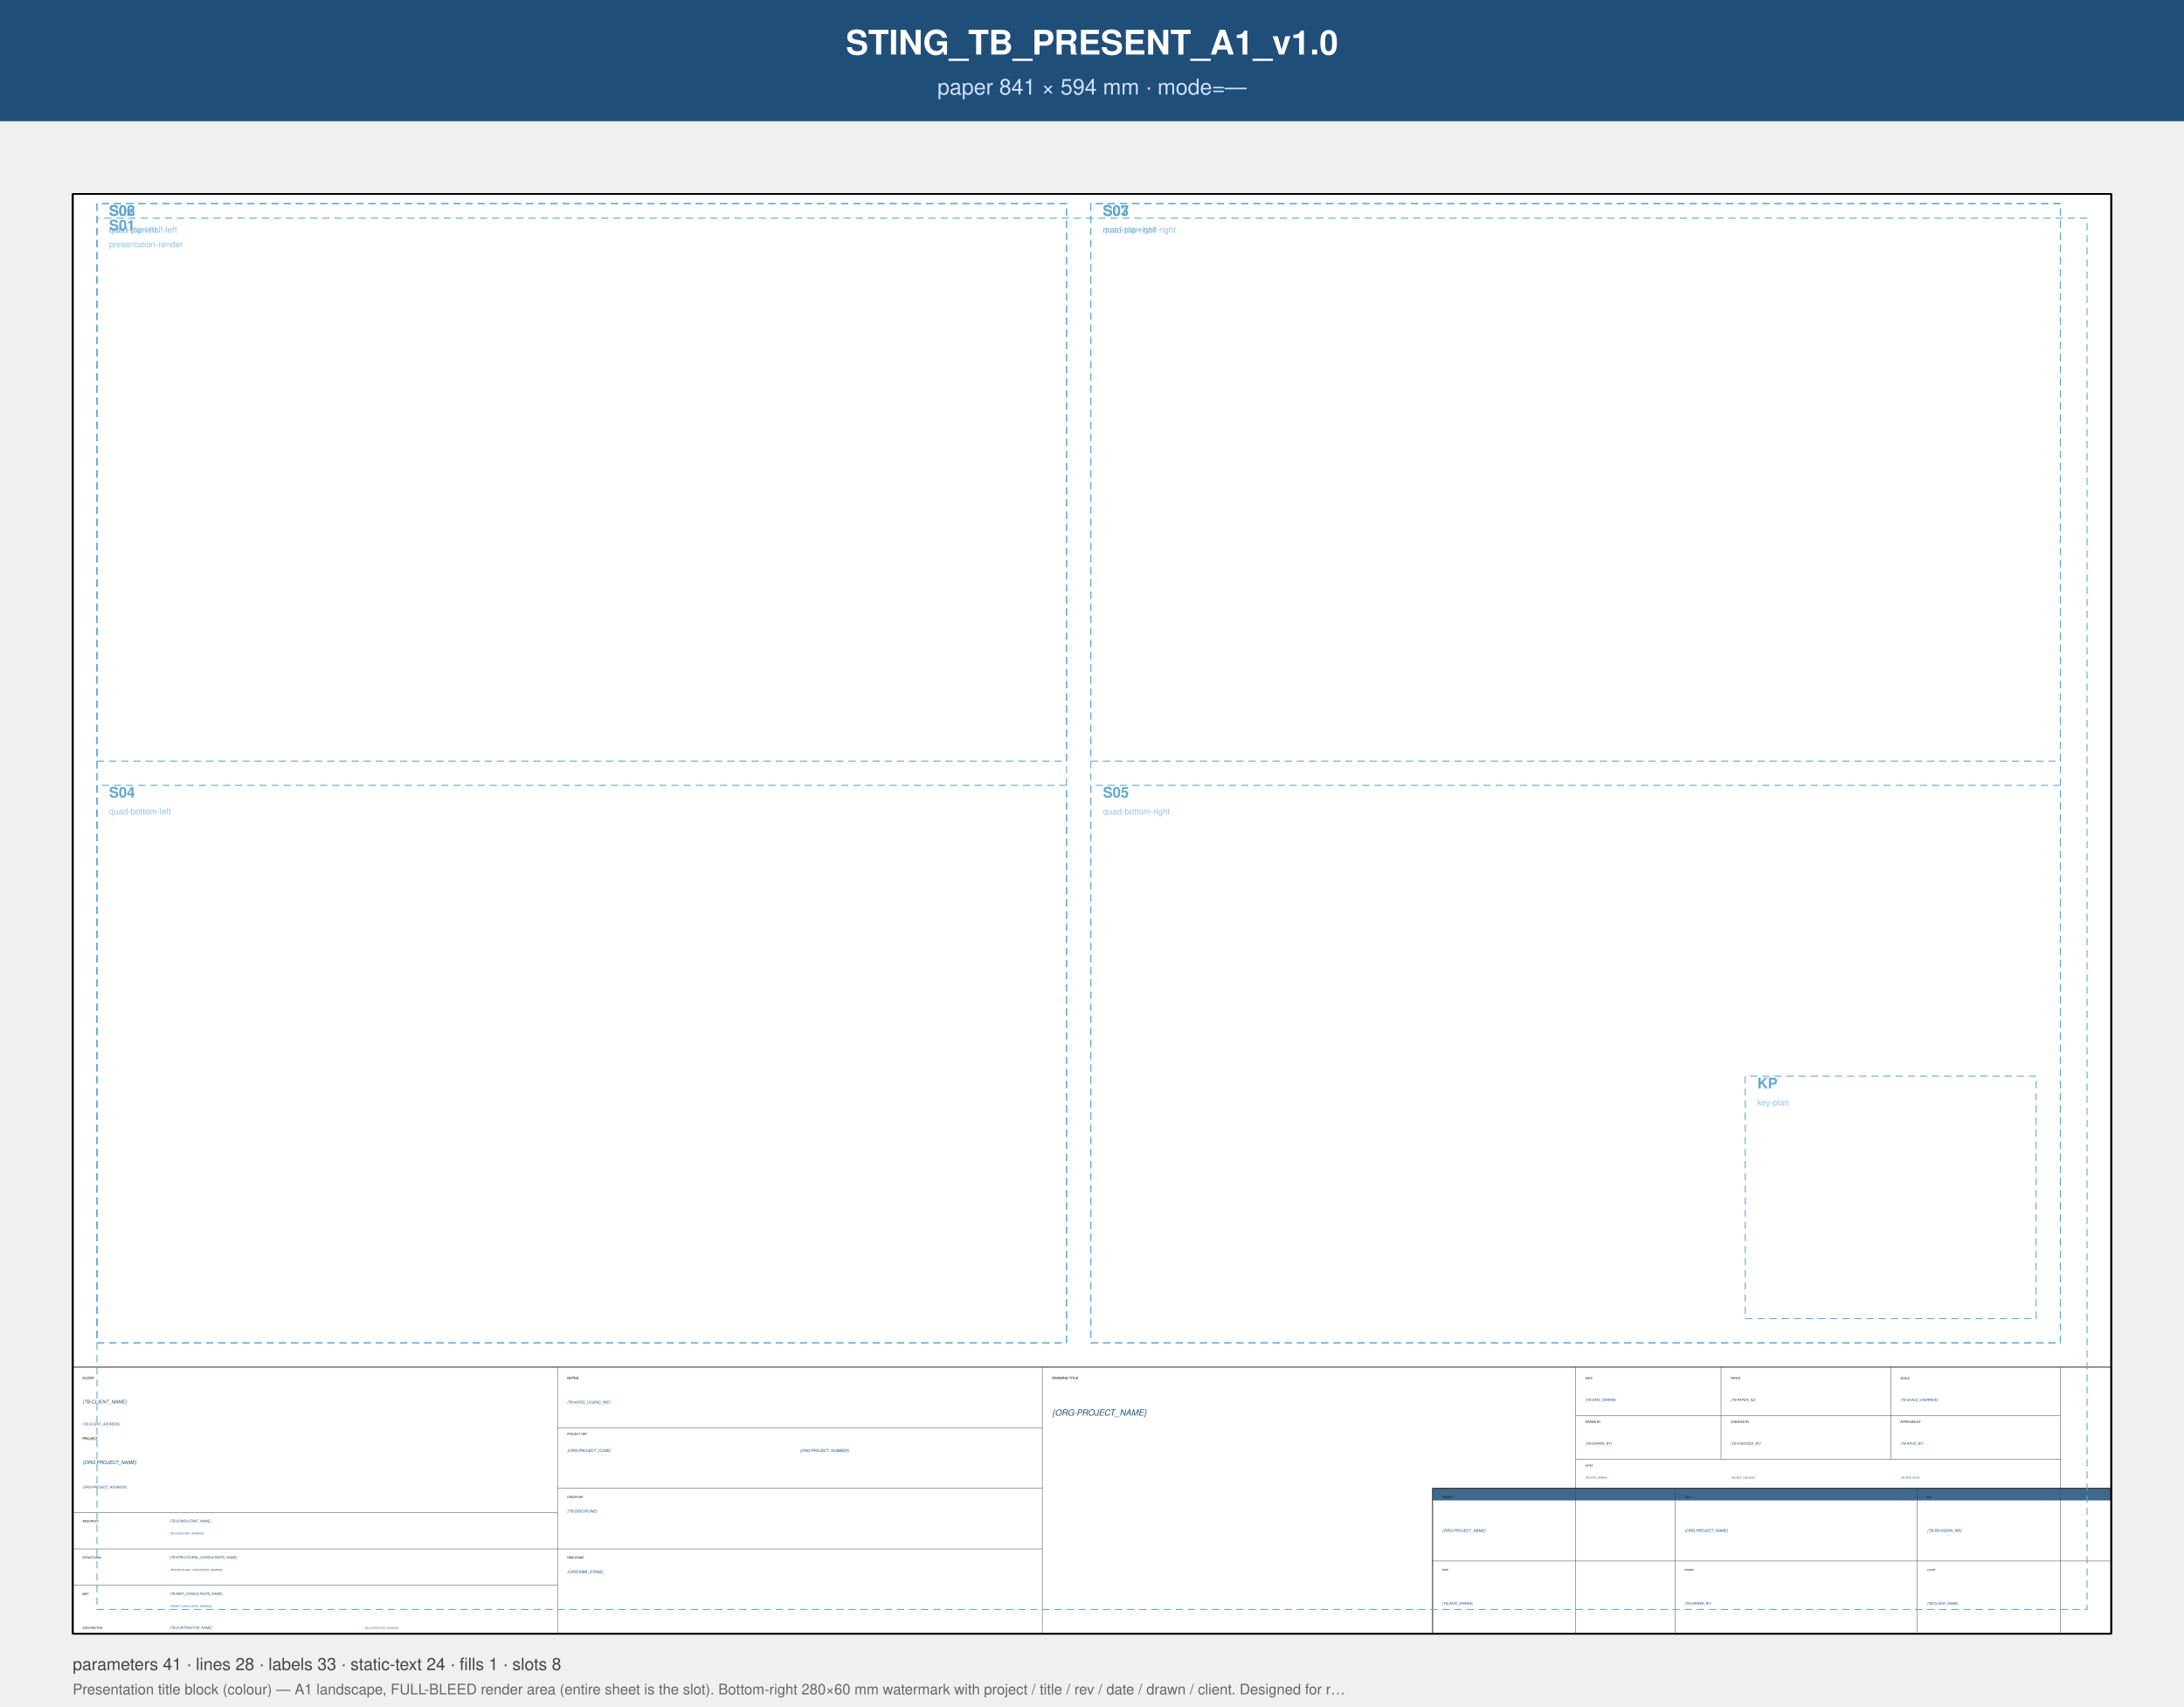
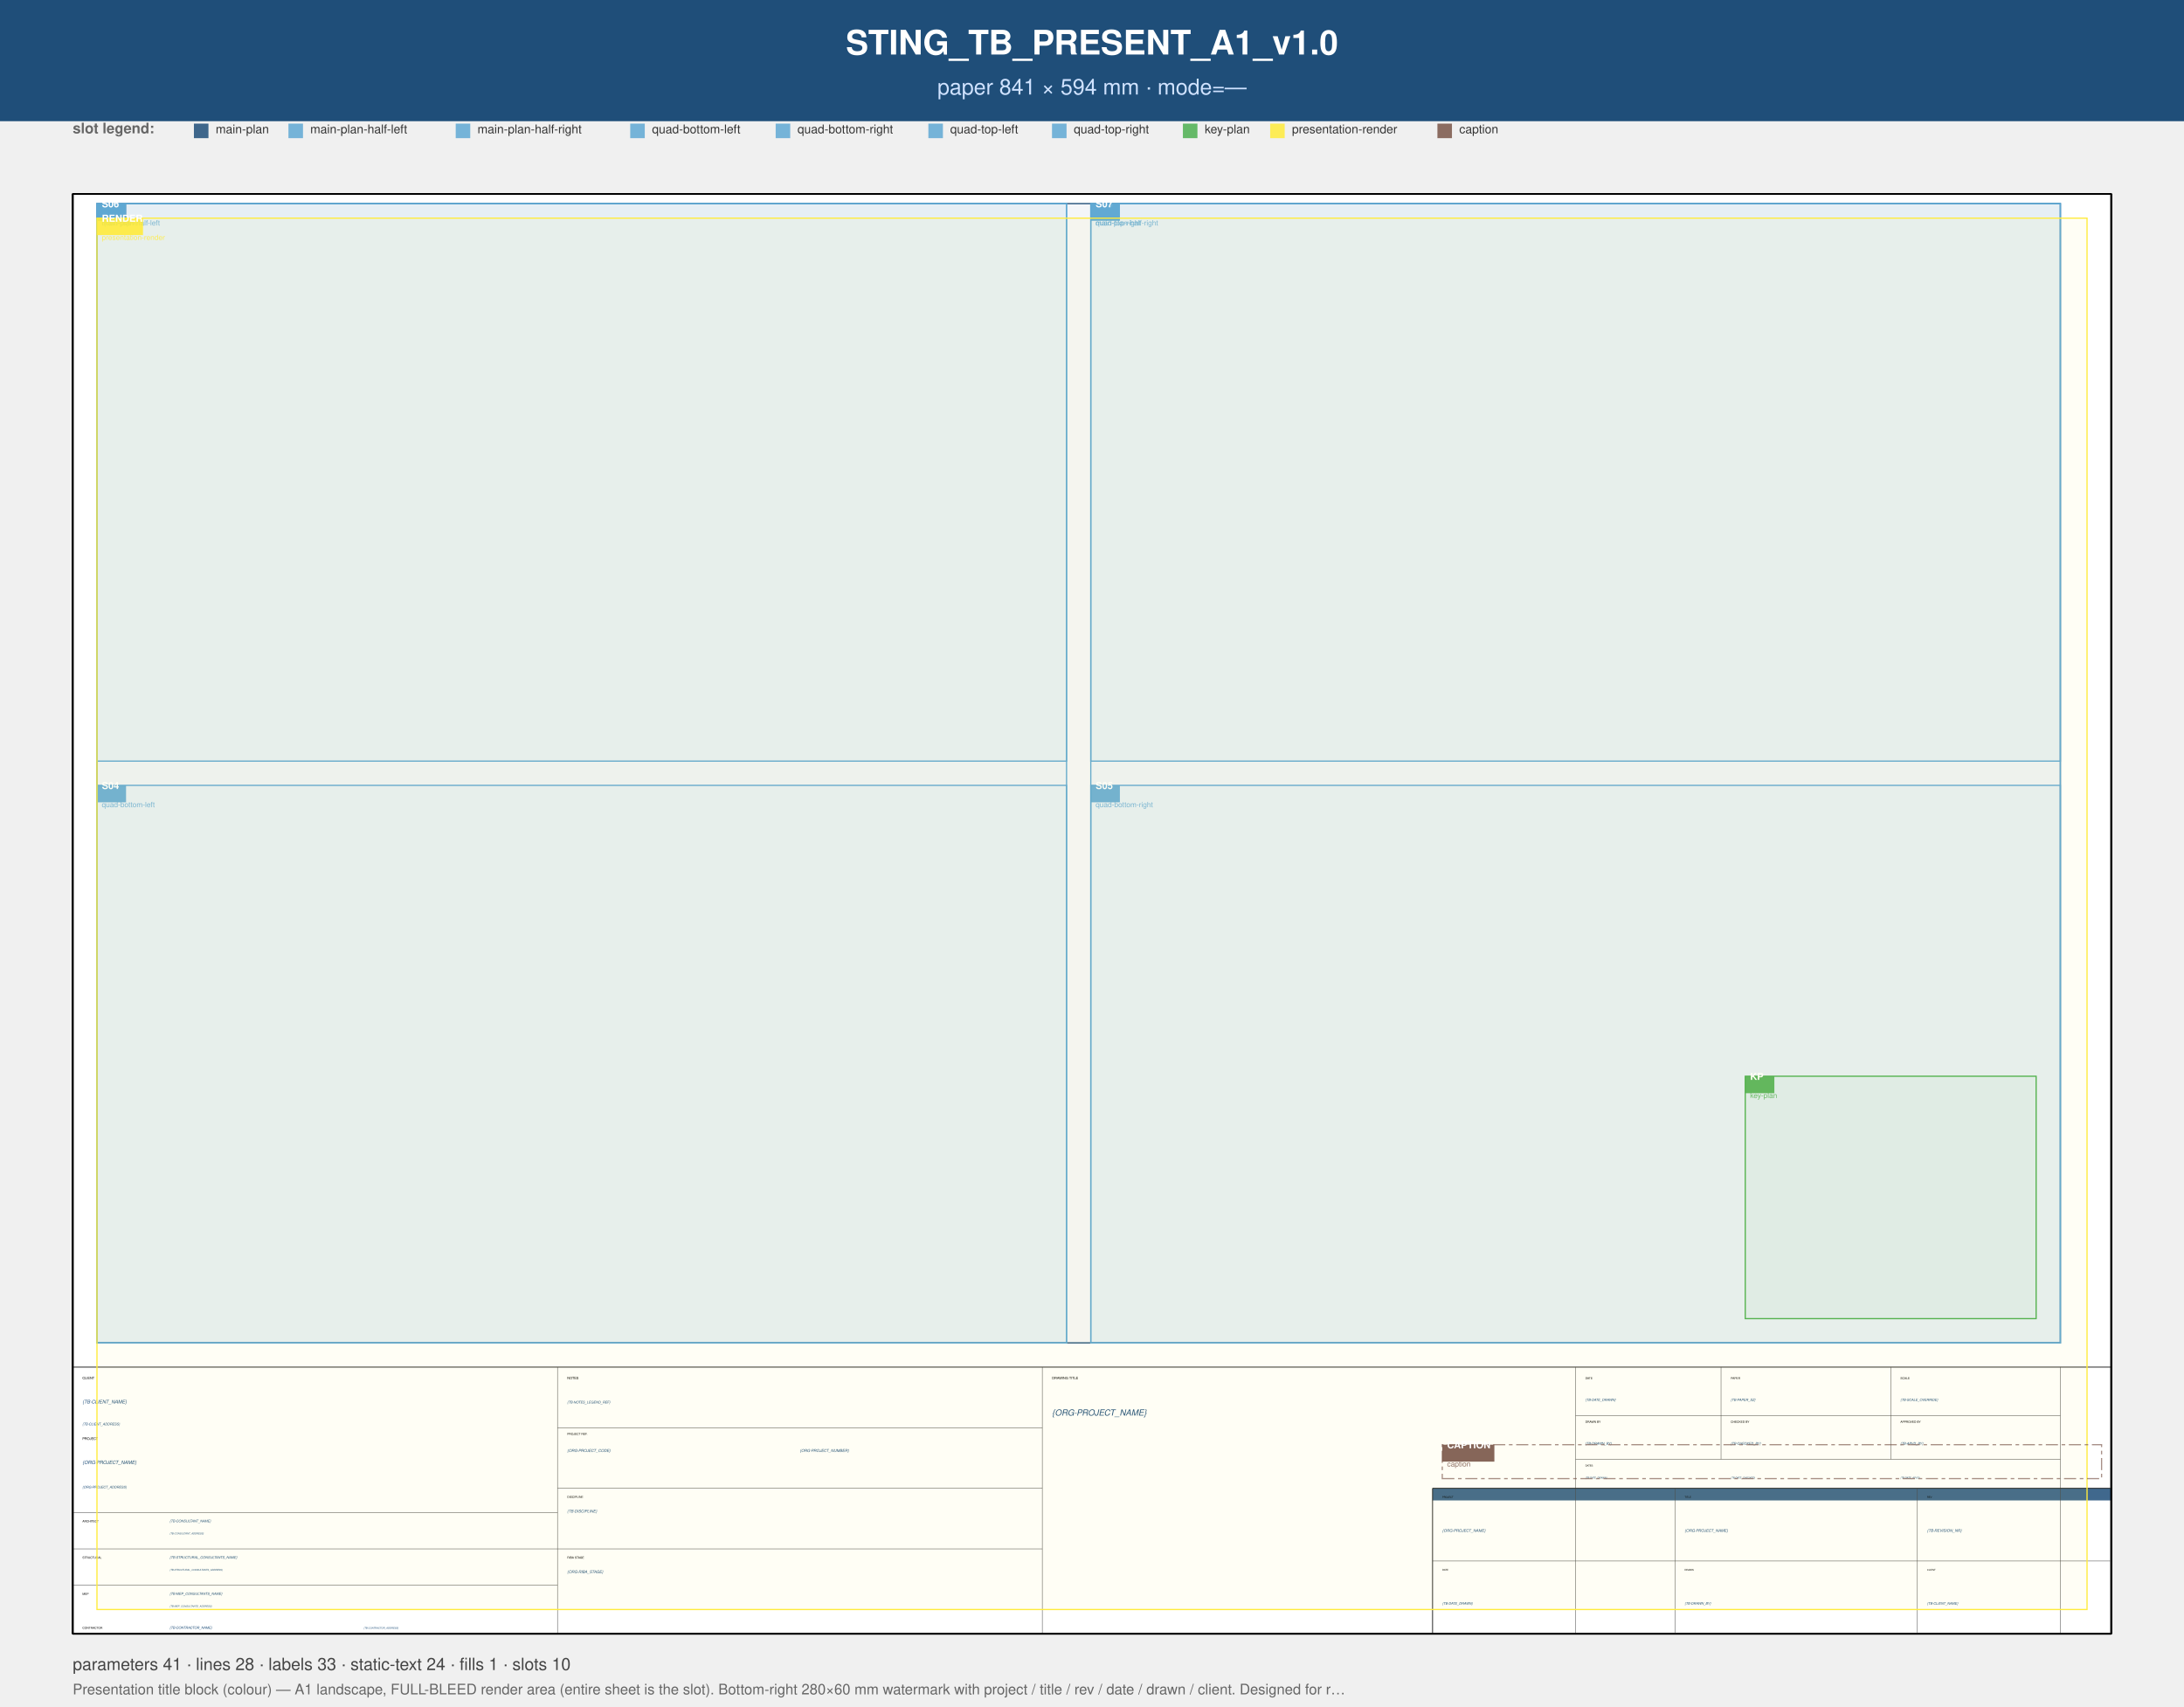
<svg xmlns="http://www.w3.org/2000/svg" viewBox="0 0 901 704" width="901mm" height="704mm" style="background:#fafafa;font-family:Helvetica,Arial,sans-serif;">
  <rect x="0" y="0" width="901" height="50" fill="#1F4E79" />
  <text x="450.5" y="22.5" text-anchor="middle" fill="#fff" font-size="14" font-weight="bold">STING_TB_PRESENT_A1_v1.0</text>
  <text x="450.5" y="39.0" text-anchor="middle" fill="#cfe2ff" font-size="9">paper 841 × 594 mm   ·   mode=—</text>
  <g transform="translate(30,674) scale(1,-1)">
    <rect x="0" y="0" width="841" height="594" fill="#ffffff" stroke="#1a1a1a" stroke-width="0.6" />
    <rect x="561" y="55" width="280" height="5" fill="#1F4E79" opacity="0.85" />
    <line x1="0" y1="0" x2="841" y2="0" stroke="#000" stroke-width="0.7" />
    <line x1="841" y1="0" x2="841" y2="594" stroke="#000" stroke-width="0.7" />
    <line x1="841" y1="594" x2="0" y2="594" stroke="#000" stroke-width="0.7" />
    <line x1="0" y1="594" x2="0" y2="0" stroke="#000" stroke-width="0.7" />
    <line x1="0" y1="110" x2="841" y2="110" stroke="#222" stroke-width="0.35" />
    <line x1="200" y1="0" x2="200" y2="110" stroke="#444" stroke-width="0.18" />
    <line x1="400" y1="0" x2="400" y2="110" stroke="#444" stroke-width="0.18" />
    <line x1="620" y1="0" x2="620" y2="110" stroke="#444" stroke-width="0.18" />
    <line x1="820" y1="0" x2="820" y2="110" stroke="#444" stroke-width="0.18" />
    <line x1="0" y1="50" x2="200" y2="50" stroke="#444" stroke-width="0.18" />
    <line x1="0" y1="35" x2="200" y2="35" stroke="#444" stroke-width="0.18" />
    <line x1="0" y1="20" x2="200" y2="20" stroke="#444" stroke-width="0.18" />
    <line x1="200" y1="85" x2="400" y2="85" stroke="#444" stroke-width="0.18" />
    <line x1="200" y1="60" x2="400" y2="60" stroke="#444" stroke-width="0.18" />
    <line x1="200" y1="35" x2="400" y2="35" stroke="#444" stroke-width="0.18" />
    <line x1="620" y1="90" x2="820" y2="90" stroke="#444" stroke-width="0.18" />
    <line x1="620" y1="72" x2="820" y2="72" stroke="#444" stroke-width="0.18" />
    <line x1="680" y1="72" x2="680" y2="110" stroke="#444" stroke-width="0.18" />
    <line x1="750" y1="72" x2="750" y2="110" stroke="#444" stroke-width="0.18" />
    <line x1="0" y1="0" x2="841" y2="0" stroke="#000" stroke-width="0.7" />
    <line x1="841" y1="0" x2="841" y2="594" stroke="#000" stroke-width="0.7" />
    <line x1="841" y1="594" x2="0" y2="594" stroke="#000" stroke-width="0.7" />
    <line x1="0" y1="594" x2="0" y2="0" stroke="#000" stroke-width="0.7" />
    <line x1="561" y1="60" x2="841" y2="60" stroke="#222" stroke-width="0.35" />
    <line x1="561" y1="0" x2="561" y2="60" stroke="#222" stroke-width="0.35" />
    <line x1="661" y1="0" x2="661" y2="60" stroke="#444" stroke-width="0.18" />
    <line x1="761" y1="0" x2="761" y2="60" stroke="#444" stroke-width="0.18" />
    <line x1="561" y1="30.0" x2="841" y2="30.0" stroke="#444" stroke-width="0.18" />
    <g transform="translate(4,105) scale(1,-1)">
      <text x="0" y="0" font-size="1.4" text-anchor="start" fill="#000">CLIENT</text>
    </g>
    <g transform="translate(4,80) scale(1,-1)">
      <text x="0" y="0" font-size="1.4" text-anchor="start" fill="#000">PROJECT</text>
    </g>
    <g transform="translate(4,46) scale(1,-1)">
      <text x="0" y="0" font-size="1.2" text-anchor="start" fill="#000">ARCHITECT</text>
    </g>
    <g transform="translate(4,31) scale(1,-1)">
      <text x="0" y="0" font-size="1.2" text-anchor="start" fill="#000">STRUCTURAL</text>
    </g>
    <g transform="translate(4,16) scale(1,-1)">
      <text x="0" y="0" font-size="1.2" text-anchor="start" fill="#000">MEP</text>
    </g>
    <g transform="translate(4,2) scale(1,-1)">
      <text x="0" y="0" font-size="1.2" text-anchor="start" fill="#000">CONTRACTOR</text>
    </g>
    <g transform="translate(204,105) scale(1,-1)">
      <text x="0" y="0" font-size="1.4" text-anchor="start" fill="#000">NOTES</text>
    </g>
    <g transform="translate(404,105) scale(1,-1)">
      <text x="0" y="0" font-size="1.4" text-anchor="start" fill="#000">DRAWING TITLE</text>
    </g>
    <g transform="translate(204,82) scale(1,-1)">
      <text x="0" y="0" font-size="1.2" text-anchor="start" fill="#000">PROJECT REF.</text>
    </g>
    <g transform="translate(204,56) scale(1,-1)">
      <text x="0" y="0" font-size="1.2" text-anchor="start" fill="#000">DISCIPLINE</text>
    </g>
    <g transform="translate(204,31) scale(1,-1)">
      <text x="0" y="0" font-size="1.2" text-anchor="start" fill="#000">RIBA STAGE</text>
    </g>
    <g transform="translate(624,105) scale(1,-1)">
      <text x="0" y="0" font-size="1.2" text-anchor="start" fill="#000">DATE</text>
    </g>
    <g transform="translate(684,105) scale(1,-1)">
      <text x="0" y="0" font-size="1.2" text-anchor="start" fill="#000">PAPER</text>
    </g>
    <g transform="translate(754,105) scale(1,-1)">
      <text x="0" y="0" font-size="1.2" text-anchor="start" fill="#000">SCALE</text>
    </g>
    <g transform="translate(624,87) scale(1,-1)">
      <text x="0" y="0" font-size="1.2" text-anchor="start" fill="#000">DRAWN BY</text>
    </g>
    <g transform="translate(684,87) scale(1,-1)">
      <text x="0" y="0" font-size="1.2" text-anchor="start" fill="#000">CHECKED BY</text>
    </g>
    <g transform="translate(754,87) scale(1,-1)">
      <text x="0" y="0" font-size="1.2" text-anchor="start" fill="#000">APPROVED BY</text>
    </g>
    <g transform="translate(624,69) scale(1,-1)">
      <text x="0" y="0" font-size="1.0" text-anchor="start" fill="#000">DATES</text>
    </g>
    <g transform="translate(565,56) scale(1,-1)">
      <text x="0" y="0" font-size="1.0" text-anchor="start" fill="#000">PROJECT</text>
    </g>
    <g transform="translate(665,56) scale(1,-1)">
      <text x="0" y="0" font-size="1.0" text-anchor="start" fill="#000">TITLE</text>
    </g>
    <g transform="translate(765,56) scale(1,-1)">
      <text x="0" y="0" font-size="1.0" text-anchor="start" fill="#000">REV</text>
    </g>
    <g transform="translate(565,26.0) scale(1,-1)">
      <text x="0" y="0" font-size="1.0" text-anchor="start" fill="#000">DATE</text>
    </g>
    <g transform="translate(665,26.0) scale(1,-1)">
      <text x="0" y="0" font-size="1.0" text-anchor="start" fill="#000">DRAWN</text>
    </g>
    <g transform="translate(765,26.0) scale(1,-1)">
      <text x="0" y="0" font-size="1.0" text-anchor="start" fill="#000">CLIENT</text>
    </g>
    <g transform="translate(4,95) scale(1,-1)">
      <text x="0" y="0" font-size="2.0" text-anchor="start" fill="#1F4E79" font-style="italic">{TB·CLIENT_NAME}</text>
    </g>
    <g transform="translate(4,86) scale(1,-1)">
      <text x="0" y="0" font-size="1.4" text-anchor="start" fill="#1F4E79" font-style="italic">{TB·CLIENT_ADDRESS}</text>
    </g>
    <g transform="translate(4,70) scale(1,-1)">
      <text x="0" y="0" font-size="2.0" text-anchor="start" fill="#1F4E79" font-style="italic">{ORG·PROJECT_NAME}</text>
    </g>
    <g transform="translate(4,60) scale(1,-1)">
      <text x="0" y="0" font-size="1.4" text-anchor="start" fill="#1F4E79" font-style="italic">{ORG·PROJECT_ADDRESS}</text>
    </g>
    <g transform="translate(40,46) scale(1,-1)">
      <text x="0" y="0" font-size="1.4" text-anchor="start" fill="#1F4E79" font-style="italic">{TB·CONSULTANT_NAME}</text>
    </g>
    <g transform="translate(40,41) scale(1,-1)">
      <text x="0" y="0" font-size="1.0" text-anchor="start" fill="#1F4E79" font-style="italic">{TB·CONSULTANT_ADDRESS}</text>
    </g>
    <g transform="translate(40,31) scale(1,-1)">
      <text x="0" y="0" font-size="1.4" text-anchor="start" fill="#1F4E79" font-style="italic">{TB·STRUCTURAL_CONSULTANTS_NAME}</text>
    </g>
    <g transform="translate(40,26) scale(1,-1)">
      <text x="0" y="0" font-size="1.0" text-anchor="start" fill="#1F4E79" font-style="italic">{TB·STRUCTURAL_CONSULTANTS_ADDRESS}</text>
    </g>
    <g transform="translate(40,16) scale(1,-1)">
      <text x="0" y="0" font-size="1.4" text-anchor="start" fill="#1F4E79" font-style="italic">{TB·MEP_CONSULTANTS_NAME}</text>
    </g>
    <g transform="translate(40,11) scale(1,-1)">
      <text x="0" y="0" font-size="1.0" text-anchor="start" fill="#1F4E79" font-style="italic">{TB·MEP_CONSULTANTS_ADDRESS}</text>
    </g>
    <g transform="translate(40,2) scale(1,-1)">
      <text x="0" y="0" font-size="1.4" text-anchor="start" fill="#1F4E79" font-style="italic">{TB·CONTRACTOR_NAME}</text>
    </g>
    <g transform="translate(120,2) scale(1,-1)">
      <text x="0" y="0" font-size="1.0" text-anchor="start" fill="#1F4E79" font-style="italic">{TB·CONTRACTOR_ADDRESS}</text>
    </g>
    <g transform="translate(204,75) scale(1,-1)">
      <text x="0" y="0" font-size="1.6" text-anchor="start" fill="#1F4E79" font-style="italic">{ORG·PROJECT_CODE}</text>
    </g>
    <g transform="translate(300,75) scale(1,-1)">
      <text x="0" y="0" font-size="1.6" text-anchor="start" fill="#1F4E79" font-style="italic">{ORG·PROJECT_NUMBER}</text>
    </g>
    <g transform="translate(204,50) scale(1,-1)">
      <text x="0" y="0" font-size="1.6" text-anchor="start" fill="#1F4E79" font-style="italic">{TB·DISCIPLINE}</text>
    </g>
    <g transform="translate(204,25) scale(1,-1)">
      <text x="0" y="0" font-size="1.6" text-anchor="start" fill="#1F4E79" font-style="italic">{ORG·RIBA_STAGE}</text>
    </g>
    <g transform="translate(204,95) scale(1,-1)">
      <text x="0" y="0" font-size="1.4" text-anchor="start" fill="#1F4E79" font-style="italic">{TB·NOTES_LEGEND_REF}</text>
    </g>
    <g transform="translate(404,90) scale(1,-1)">
      <text x="0" y="0" font-size="3.5" text-anchor="start" fill="#1F4E79" font-style="italic">{ORG·PROJECT_NAME}</text>
    </g>
    <g transform="translate(624,96) scale(1,-1)">
      <text x="0" y="0" font-size="1.4" text-anchor="start" fill="#1F4E79" font-style="italic">{TB·DATE_DRAWN}</text>
    </g>
    <g transform="translate(684,96) scale(1,-1)">
      <text x="0" y="0" font-size="1.4" text-anchor="start" fill="#1F4E79" font-style="italic">{TB·PAPER_SZ}</text>
    </g>
    <g transform="translate(754,96) scale(1,-1)">
      <text x="0" y="0" font-size="1.4" text-anchor="start" fill="#1F4E79" font-style="italic">{TB·SCALE_OVERRIDE}</text>
    </g>
    <g transform="translate(624,78) scale(1,-1)">
      <text x="0" y="0" font-size="1.4" text-anchor="start" fill="#1F4E79" font-style="italic">{TB·DRAWN_BY}</text>
    </g>
    <g transform="translate(684,78) scale(1,-1)">
      <text x="0" y="0" font-size="1.4" text-anchor="start" fill="#1F4E79" font-style="italic">{TB·CHECKED_BY}</text>
    </g>
    <g transform="translate(754,78) scale(1,-1)">
      <text x="0" y="0" font-size="1.4" text-anchor="start" fill="#1F4E79" font-style="italic">{TB·APVD_BY}</text>
    </g>
    <g transform="translate(624,64) scale(1,-1)">
      <text x="0" y="0" font-size="1.0" text-anchor="start" fill="#1F4E79" font-style="italic">{TB·DATE_DRAWN}</text>
    </g>
    <g transform="translate(684,64) scale(1,-1)">
      <text x="0" y="0" font-size="1.0" text-anchor="start" fill="#1F4E79" font-style="italic">{TB·DATE_CHECKED}</text>
    </g>
    <g transform="translate(754,64) scale(1,-1)">
      <text x="0" y="0" font-size="1.0" text-anchor="start" fill="#1F4E79" font-style="italic">{TB·DATE_APVD}</text>
    </g>
    <g transform="translate(565,42) scale(1,-1)">
      <text x="0" y="0" font-size="1.6" text-anchor="start" fill="#1F4E79" font-style="italic">{ORG·PROJECT_NAME}</text>
    </g>
    <g transform="translate(665,42) scale(1,-1)">
      <text x="0" y="0" font-size="1.6" text-anchor="start" fill="#1F4E79" font-style="italic">{ORG·PROJECT_NAME}</text>
    </g>
    <g transform="translate(765,42) scale(1,-1)">
      <text x="0" y="0" font-size="1.6" text-anchor="start" fill="#1F4E79" font-style="italic">{TB·REVISION_NR}</text>
    </g>
    <g transform="translate(565,12.0) scale(1,-1)">
      <text x="0" y="0" font-size="1.4" text-anchor="start" fill="#1F4E79" font-style="italic">{TB·DATE_DRAWN}</text>
    </g>
    <g transform="translate(665,12.0) scale(1,-1)">
      <text x="0" y="0" font-size="1.4" text-anchor="start" fill="#1F4E79" font-style="italic">{TB·DRAWN_BY}</text>
    </g>
    <g transform="translate(765,12.0) scale(1,-1)">
      <text x="0" y="0" font-size="1.4" text-anchor="start" fill="#1F4E79" font-style="italic">{TB·CLIENT_NAME}</text>
    </g>
-     <rect x="10" y="10" width="821" height="574" fill="none" stroke="#5fa8d3" stroke-width="0.4" stroke-dasharray="3,2" />
-     <g transform="translate(15,579) scale(1,-1)">
-       <text x="0" y="0" font-size="6" font-weight="bold" fill="#5fa8d3">S01</text>
-     </g>
-     <g transform="translate(15,572) scale(1,-1)">
-       <text x="0" y="0" font-size="3.5" fill="#5fa8d3" opacity="0.7">presentation-render</text>
-     </g>
-     <rect x="10" y="120" width="400" height="470" fill="none" stroke="#5fa8d3" stroke-width="0.4" stroke-dasharray="3,2" />
-     <g transform="translate(15,585) scale(1,-1)">
-       <text x="0" y="0" font-size="6" font-weight="bold" fill="#5fa8d3">S02</text>
-     </g>
-     <g transform="translate(15,578) scale(1,-1)">
-       <text x="0" y="0" font-size="3.5" fill="#5fa8d3" opacity="0.7">main-plan-half-left</text>
-     </g>
-     <rect x="420" y="120" width="400" height="470" fill="none" stroke="#5fa8d3" stroke-width="0.4" stroke-dasharray="3,2" />
-     <g transform="translate(425,585) scale(1,-1)">
-       <text x="0" y="0" font-size="6" font-weight="bold" fill="#5fa8d3">S03</text>
-     </g>
-     <g transform="translate(425,578) scale(1,-1)">
-       <text x="0" y="0" font-size="3.5" fill="#5fa8d3" opacity="0.7">main-plan-half-right</text>
-     </g>
-     <rect x="10" y="120" width="400" height="230" fill="none" stroke="#5fa8d3" stroke-width="0.4" stroke-dasharray="3,2" />
-     <g transform="translate(15,345) scale(1,-1)">
-       <text x="0" y="0" font-size="6" font-weight="bold" fill="#5fa8d3">S04</text>
-     </g>
-     <g transform="translate(15,338) scale(1,-1)">
-       <text x="0" y="0" font-size="3.5" fill="#5fa8d3" opacity="0.7">quad-bottom-left</text>
-     </g>
-     <rect x="420" y="120" width="400" height="230" fill="none" stroke="#5fa8d3" stroke-width="0.4" stroke-dasharray="3,2" />
-     <g transform="translate(425,345) scale(1,-1)">
-       <text x="0" y="0" font-size="6" font-weight="bold" fill="#5fa8d3">S05</text>
-     </g>
-     <g transform="translate(425,338) scale(1,-1)">
-       <text x="0" y="0" font-size="3.5" fill="#5fa8d3" opacity="0.7">quad-bottom-right</text>
-     </g>
-     <rect x="10" y="360" width="400" height="230" fill="none" stroke="#5fa8d3" stroke-width="0.4" stroke-dasharray="3,2" />
-     <g transform="translate(15,585) scale(1,-1)">
-       <text x="0" y="0" font-size="6" font-weight="bold" fill="#5fa8d3">S06</text>
-     </g>
-     <g transform="translate(15,578) scale(1,-1)">
-       <text x="0" y="0" font-size="3.5" fill="#5fa8d3" opacity="0.7">quad-top-left</text>
-     </g>
-     <rect x="420" y="360" width="400" height="230" fill="none" stroke="#5fa8d3" stroke-width="0.4" stroke-dasharray="3,2" />
-     <g transform="translate(425,585) scale(1,-1)">
-       <text x="0" y="0" font-size="6" font-weight="bold" fill="#5fa8d3">S07</text>
-     </g>
-     <g transform="translate(425,578) scale(1,-1)">
-       <text x="0" y="0" font-size="3.5" fill="#5fa8d3" opacity="0.7">quad-top-right</text>
-     </g>
-     <rect x="690" y="130" width="120" height="100" fill="none" stroke="#5fa8d3" stroke-width="0.4" stroke-dasharray="3,2" />
-     <g transform="translate(695,225) scale(1,-1)">
-       <text x="0" y="0" font-size="6" font-weight="bold" fill="#5fa8d3">KP</text>
-     </g>
-     <g transform="translate(695,218) scale(1,-1)">
-       <text x="0" y="0" font-size="3.5" fill="#5fa8d3" opacity="0.7">key-plan</text>
+     <rect x="10" y="120" width="810" height="470" fill="#1F4E79" fill-opacity="0.05" stroke="#1F4E79" stroke-width="0.5" stroke-dasharray="" opacity="1.0" />
+     <rect x="10" y="583" width="12" height="7" fill="#1F4E79" opacity="0.9" />
+     <g transform="translate(12,588.5) scale(1,-1)">
+       <text x="0" y="0" font-size="4" font-weight="bold" fill="#fff">S01</text>
+     </g>
+     <g transform="translate(12,581) scale(1,-1)">
+       <text x="0" y="0" font-size="3" fill="#1F4E79" opacity="0.85">main-plan</text>
+     </g>
+     <rect x="10" y="120" width="400" height="470" fill="#5fa8d3" fill-opacity="0.05" stroke="#5fa8d3" stroke-width="0.5" stroke-dasharray="" opacity="1.0" />
+     <rect x="10" y="583" width="12" height="7" fill="#5fa8d3" opacity="0.9" />
+     <g transform="translate(12,588.5) scale(1,-1)">
+       <text x="0" y="0" font-size="4" font-weight="bold" fill="#fff">S02</text>
+     </g>
+     <g transform="translate(12,581) scale(1,-1)">
+       <text x="0" y="0" font-size="3" fill="#5fa8d3" opacity="0.85">main-plan-half-left</text>
+     </g>
+     <rect x="420" y="120" width="400" height="470" fill="#5fa8d3" fill-opacity="0.05" stroke="#5fa8d3" stroke-width="0.5" stroke-dasharray="" opacity="1.0" />
+     <rect x="420" y="583" width="12" height="7" fill="#5fa8d3" opacity="0.9" />
+     <g transform="translate(422,588.5) scale(1,-1)">
+       <text x="0" y="0" font-size="4" font-weight="bold" fill="#fff">S03</text>
+     </g>
+     <g transform="translate(422,581) scale(1,-1)">
+       <text x="0" y="0" font-size="3" fill="#5fa8d3" opacity="0.85">main-plan-half-right</text>
+     </g>
+     <rect x="10" y="120" width="400" height="230" fill="#5fa8d3" fill-opacity="0.05" stroke="#5fa8d3" stroke-width="0.5" stroke-dasharray="" opacity="1.0" />
+     <rect x="10" y="343" width="12" height="7" fill="#5fa8d3" opacity="0.9" />
+     <g transform="translate(12,348.5) scale(1,-1)">
+       <text x="0" y="0" font-size="4" font-weight="bold" fill="#fff">S04</text>
+     </g>
+     <g transform="translate(12,341) scale(1,-1)">
+       <text x="0" y="0" font-size="3" fill="#5fa8d3" opacity="0.85">quad-bottom-left</text>
+     </g>
+     <rect x="420" y="120" width="400" height="230" fill="#5fa8d3" fill-opacity="0.05" stroke="#5fa8d3" stroke-width="0.5" stroke-dasharray="" opacity="1.0" />
+     <rect x="420" y="343" width="12" height="7" fill="#5fa8d3" opacity="0.9" />
+     <g transform="translate(422,348.5) scale(1,-1)">
+       <text x="0" y="0" font-size="4" font-weight="bold" fill="#fff">S05</text>
+     </g>
+     <g transform="translate(422,341) scale(1,-1)">
+       <text x="0" y="0" font-size="3" fill="#5fa8d3" opacity="0.85">quad-bottom-right</text>
+     </g>
+     <rect x="10" y="360" width="400" height="230" fill="#5fa8d3" fill-opacity="0.05" stroke="#5fa8d3" stroke-width="0.5" stroke-dasharray="" opacity="1.0" />
+     <rect x="10" y="583" width="12" height="7" fill="#5fa8d3" opacity="0.9" />
+     <g transform="translate(12,588.5) scale(1,-1)">
+       <text x="0" y="0" font-size="4" font-weight="bold" fill="#fff">S06</text>
+     </g>
+     <g transform="translate(12,581) scale(1,-1)">
+       <text x="0" y="0" font-size="3" fill="#5fa8d3" opacity="0.85">quad-top-left</text>
+     </g>
+     <rect x="420" y="360" width="400" height="230" fill="#5fa8d3" fill-opacity="0.05" stroke="#5fa8d3" stroke-width="0.5" stroke-dasharray="" opacity="1.0" />
+     <rect x="420" y="583" width="12" height="7" fill="#5fa8d3" opacity="0.9" />
+     <g transform="translate(422,588.5) scale(1,-1)">
+       <text x="0" y="0" font-size="4" font-weight="bold" fill="#fff">S07</text>
+     </g>
+     <g transform="translate(422,581) scale(1,-1)">
+       <text x="0" y="0" font-size="3" fill="#5fa8d3" opacity="0.85">quad-top-right</text>
+     </g>
+     <rect x="690" y="130" width="120" height="100" fill="#4CAF50" fill-opacity="0.05" stroke="#4CAF50" stroke-width="0.5" stroke-dasharray="" opacity="1.0" />
+     <rect x="690" y="223" width="12" height="7" fill="#4CAF50" opacity="0.9" />
+     <g transform="translate(692,228.5) scale(1,-1)">
+       <text x="0" y="0" font-size="4" font-weight="bold" fill="#fff">KP</text>
+     </g>
+     <g transform="translate(692,221) scale(1,-1)">
+       <text x="0" y="0" font-size="3" fill="#4CAF50" opacity="0.85">key-plan</text>
+     </g>
+     <rect x="10" y="10" width="821" height="574" fill="#FFEB3B" fill-opacity="0.05" stroke="#FFEB3B" stroke-width="0.5" stroke-dasharray="" opacity="1.0" />
+     <rect x="10" y="577" width="19.0" height="7" fill="#FFEB3B" opacity="0.9" />
+     <g transform="translate(12,582.5) scale(1,-1)">
+       <text x="0" y="0" font-size="4" font-weight="bold" fill="#fff">RENDER</text>
+     </g>
+     <g transform="translate(12,575) scale(1,-1)">
+       <text x="0" y="0" font-size="3" fill="#FFEB3B" opacity="0.85">presentation-render</text>
+     </g>
+     <rect x="565" y="64" width="272" height="14" fill="#795548" fill-opacity="0.0" stroke="#795548" stroke-width="0.5" stroke-dasharray="5,1.5,1.5,1.5" opacity="0.65" />
+     <rect x="565" y="71" width="21.5" height="7" fill="#795548" opacity="0.9" />
+     <g transform="translate(567,76.5) scale(1,-1)">
+       <text x="0" y="0" font-size="4" font-weight="bold" fill="#fff">CAPTION</text>
+     </g>
+     <g transform="translate(567,69) scale(1,-1)">
+       <text x="0" y="0" font-size="3" fill="#795548" opacity="0.85">caption</text>
    </g>
  </g>
-   <text x="30" y="689.0" font-size="7" fill="#444">parameters 41  ·  lines 28  ·  labels 33  ·  static-text 24  ·  fills 1  ·  slots 8</text>
+   <text x="30" y="55" font-size="6" fill="#666" font-weight="bold">slot legend:</text>
+   <rect x="80" y="51" width="6" height="6" fill="#1F4E79" opacity="0.85" />
+   <text x="89" y="55" font-size="5" fill="#333">main-plan</text>
+   <rect x="119" y="51" width="6" height="6" fill="#5fa8d3" opacity="0.85" />
+   <text x="128" y="55" font-size="5" fill="#333">main-plan-half-left</text>
+   <rect x="188" y="51" width="6" height="6" fill="#5fa8d3" opacity="0.85" />
+   <text x="197" y="55" font-size="5" fill="#333">main-plan-half-right</text>
+   <rect x="260" y="51" width="6" height="6" fill="#5fa8d3" opacity="0.85" />
+   <text x="269" y="55" font-size="5" fill="#333">quad-bottom-left</text>
+   <rect x="320" y="51" width="6" height="6" fill="#5fa8d3" opacity="0.85" />
+   <text x="329" y="55" font-size="5" fill="#333">quad-bottom-right</text>
+   <rect x="383" y="51" width="6" height="6" fill="#5fa8d3" opacity="0.85" />
+   <text x="392" y="55" font-size="5" fill="#333">quad-top-left</text>
+   <rect x="434" y="51" width="6" height="6" fill="#5fa8d3" opacity="0.85" />
+   <text x="443" y="55" font-size="5" fill="#333">quad-top-right</text>
+   <rect x="488" y="51" width="6" height="6" fill="#4CAF50" opacity="0.85" />
+   <text x="497" y="55" font-size="5" fill="#333">key-plan</text>
+   <rect x="524" y="51" width="6" height="6" fill="#FFEB3B" opacity="0.85" />
+   <text x="533" y="55" font-size="5" fill="#333">presentation-render</text>
+   <rect x="593" y="51" width="6" height="6" fill="#795548" opacity="0.85" />
+   <text x="602" y="55" font-size="5" fill="#333">caption</text>
+   <text x="30" y="689.0" font-size="7" fill="#444">parameters 41  ·  lines 28  ·  labels 33  ·  static-text 24  ·  fills 1  ·  slots 10</text>
  <text x="30" y="699.0" font-size="6" fill="#666">Presentation title block (colour) — A1 landscape, FULL-BLEED render area (entire sheet is the slot). Bottom-right 280×60 mm watermark with project / title / rev / date / drawn / client. Designed for r…</text>
</svg>
